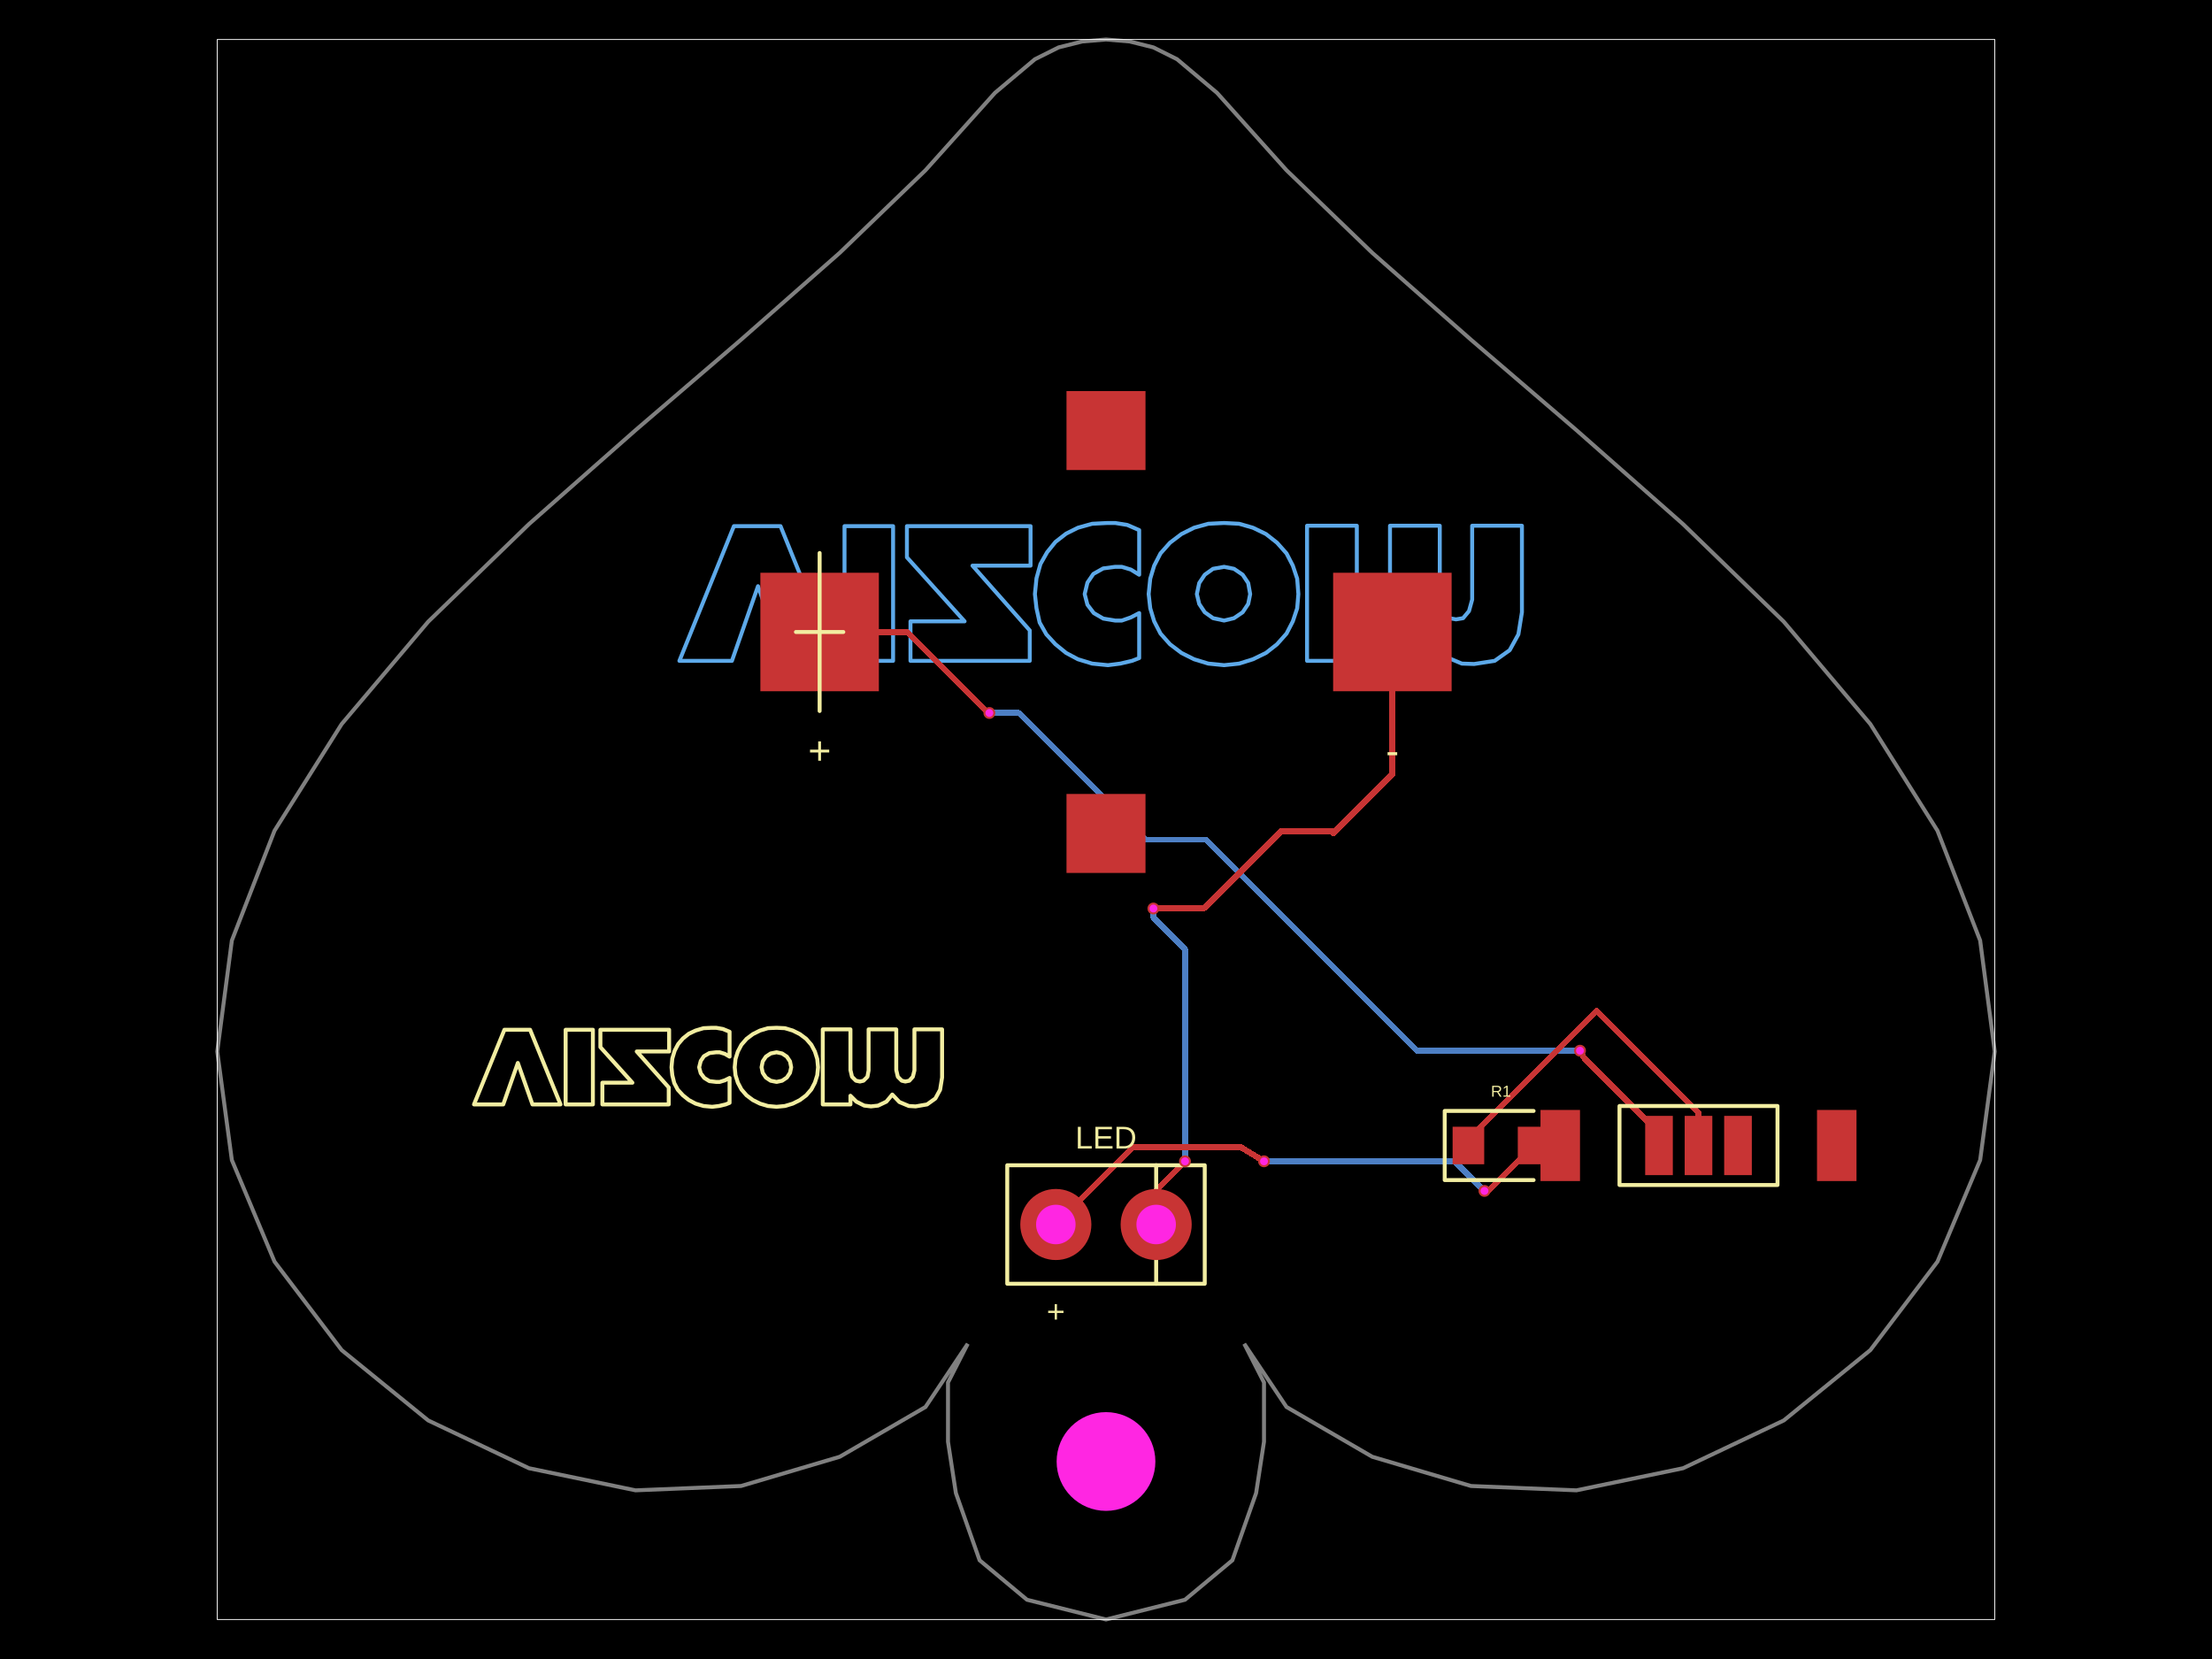
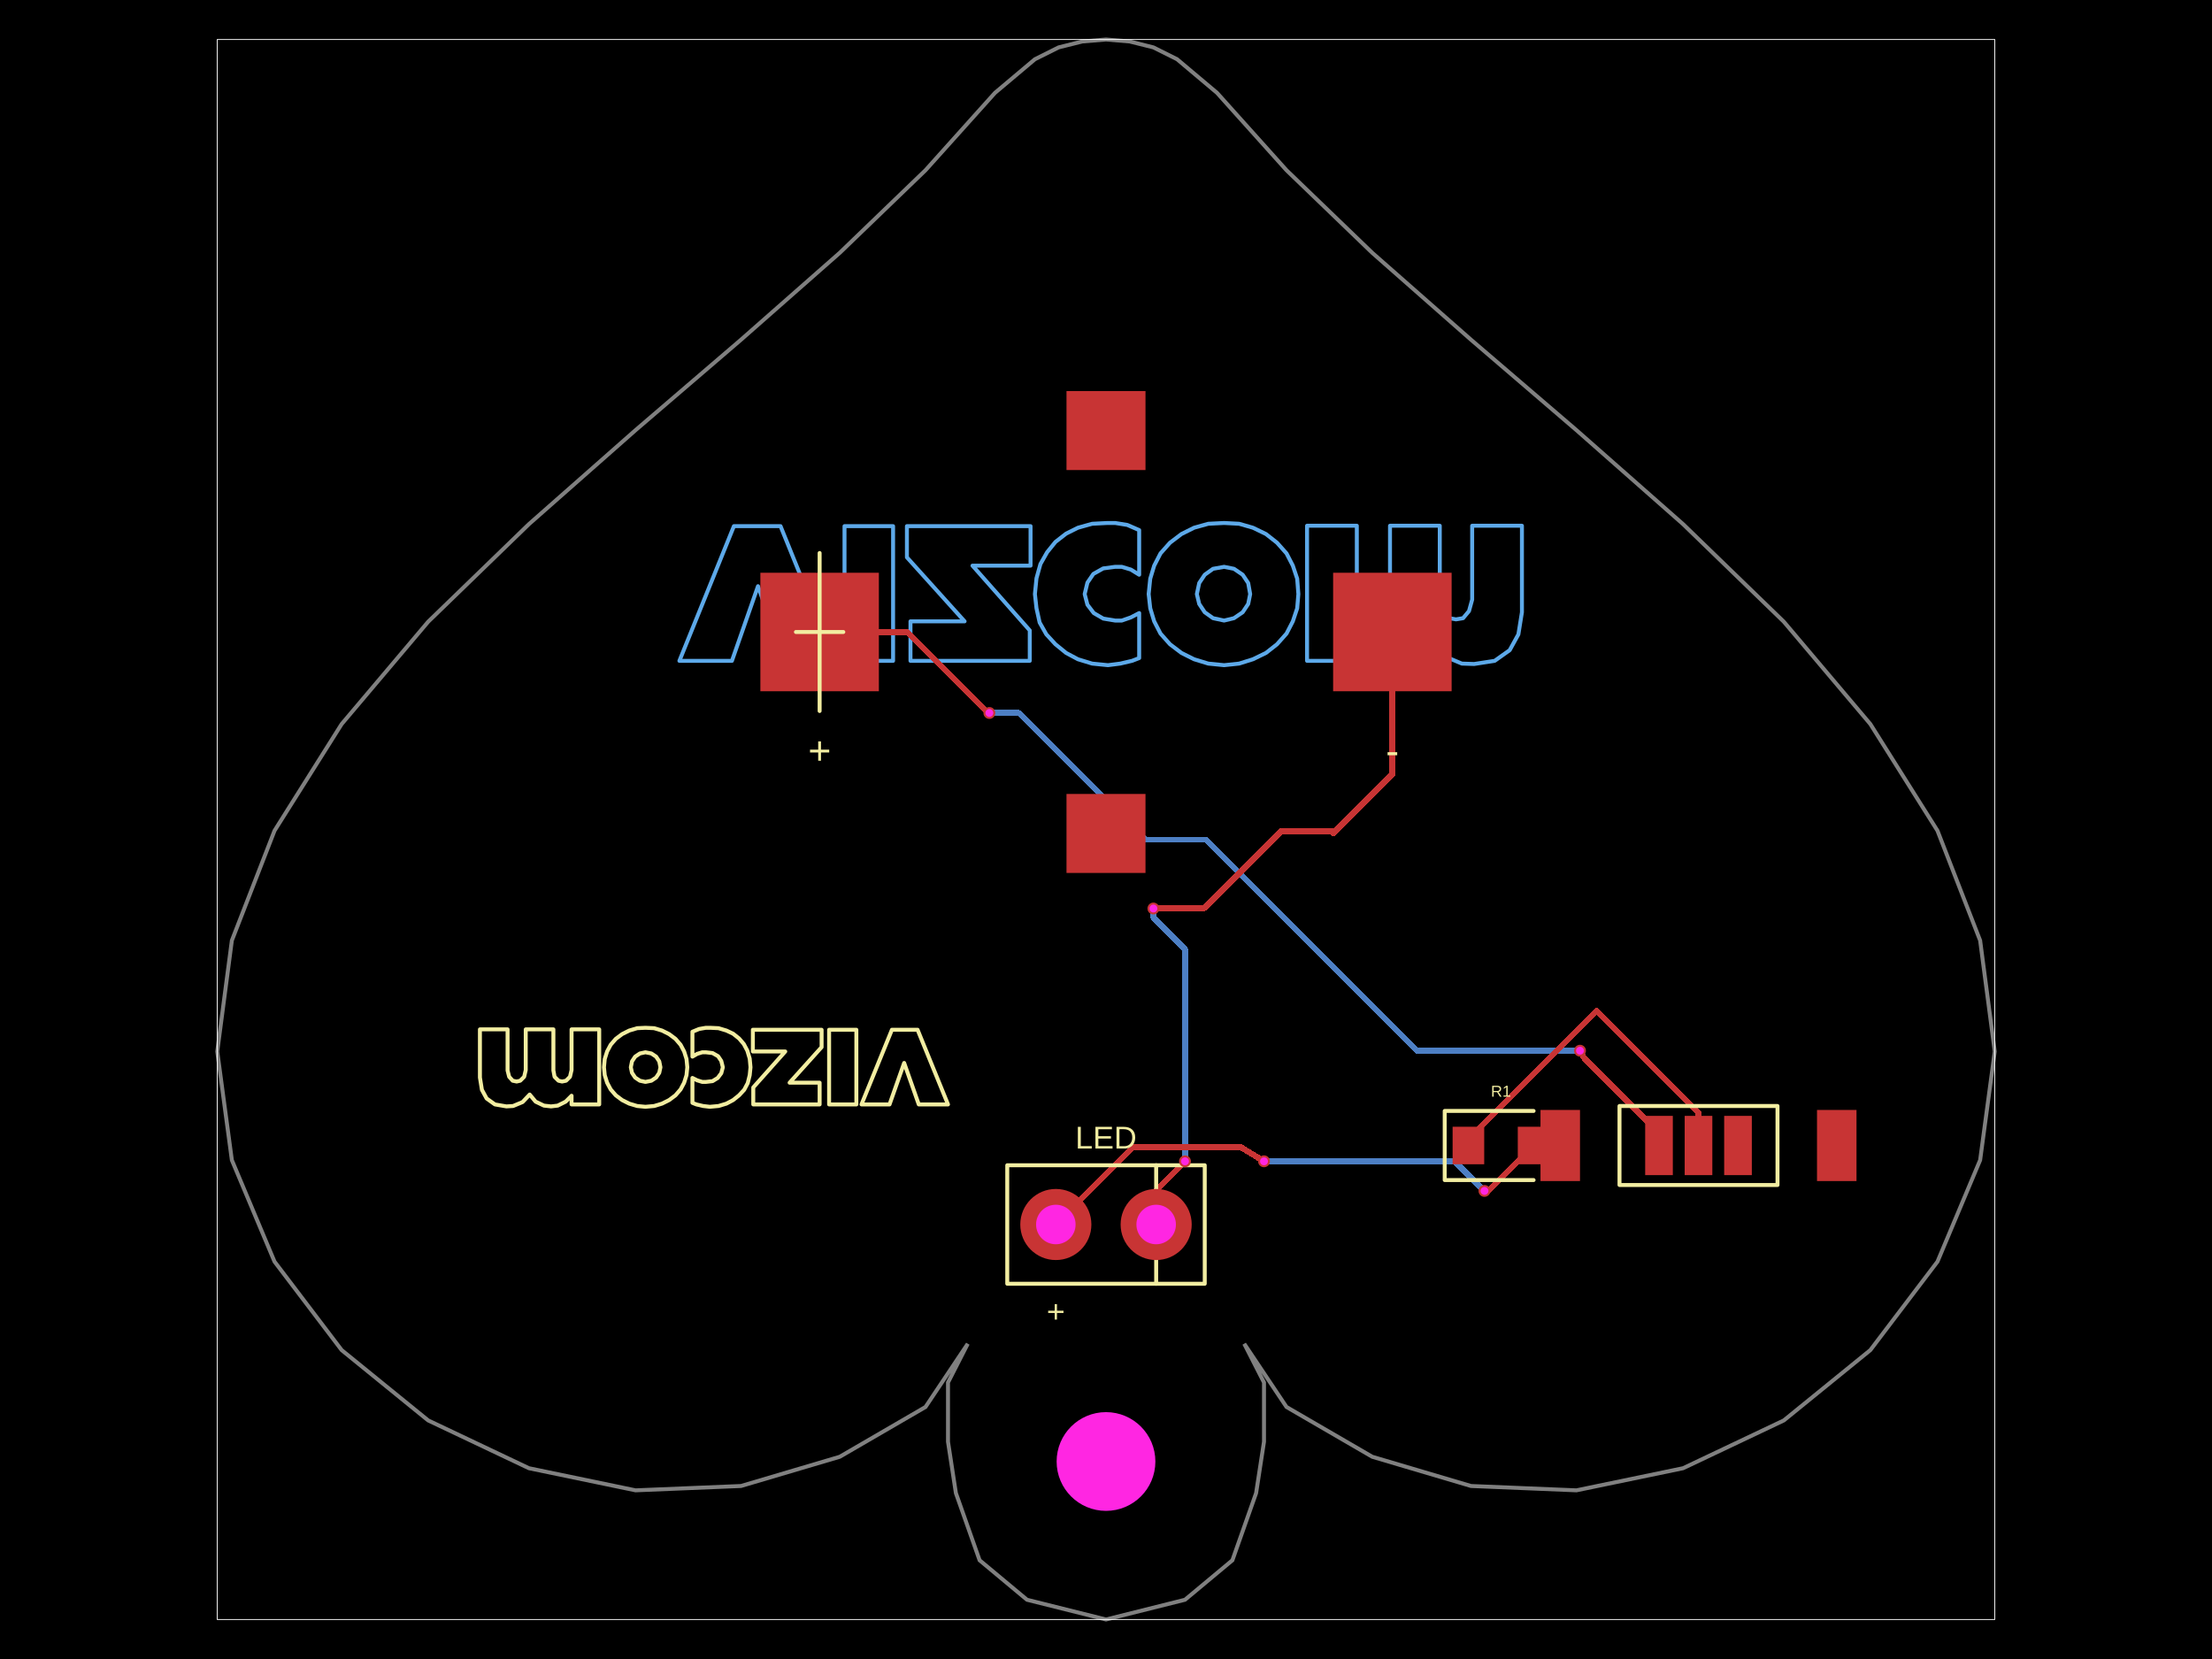
<svg xmlns="http://www.w3.org/2000/svg" width="800" height="600" data-software-used-string="@tscircuit/core@0.0.1112">
  <style />
  <rect class="boundary" x="0" y="0" fill="#000" width="800" height="600" data-type="pcb_background" data-pcb-layer="global" />
  <rect class="pcb-boundary" fill="none" stroke="#fff" stroke-width="0.3" x="78.571" y="14.286" width="642.857" height="571.429" data-type="pcb_boundary" data-pcb-layer="global" />
  <path class="pcb-board" d="M 400 585.714 L 428.571 578.571 L 445.714 564.286 L 454.286 540 L 457.143 521.429 L 457.143 500 L 450 486 L 465.286 508.857 L 496.286 526.857 L 532 537.429 L 570.143 539 L 608.714 531 L 645.143 513.714 L 676.429 488.286 L 700.714 456.286 L 716.143 419.571 L 721.429 380.286 L 716.143 340.143 L 700.714 300.429 L 676.429 261.857 L 645.143 224.857 L 608.714 189.571 L 570.143 155.571 L 532 122.857 L 496.286 91.429 L 465.286 61.571 L 440.143 33.571 L 425.714 21.429 L 417.143 17.143 L 408.571 15 L 400 14.286 L 391.429 15 L 382.857 17.143 L 374.286 21.429 L 359.857 33.571 L 334.714 61.571 L 303.714 91.429 L 268 122.857 L 229.857 155.571 L 191.286 189.571 L 154.857 224.857 L 123.571 261.857 L 99.286 300.429 L 83.857 340.143 L 78.571 380.286 L 83.857 419.571 L 99.286 456.286 L 123.571 488.286 L 154.857 513.714 L 191.286 531 L 229.857 539 L 268 537.429 L 303.714 526.857 L 334.714 508.857 L 350 486 L 342.857 500 L 342.857 521.429 L 345.714 540 L 354.286 564.286 L 371.429 578.571 Z" fill="none" stroke="rgba(255, 255, 255, 0.5)" stroke-width="1.429" data-type="pcb_board" data-pcb-layer="board" />
  <path class="pcb-trace" stroke="rgb(77, 127, 196)" fill="none" d="M 457.143 420 L 457.143 420" stroke-width="2.143" stroke-linecap="round" stroke-linejoin="round" shape-rendering="crispEdges" data-type="pcb_trace" data-pcb-layer="bottom" />
  <path class="pcb-trace" stroke="rgb(77, 127, 196)" fill="none" d="M 457.143 420 L 526.028 420" stroke-width="2.143" stroke-linecap="round" stroke-linejoin="round" shape-rendering="crispEdges" data-type="pcb_trace" data-pcb-layer="bottom" />
  <path class="pcb-trace" stroke="rgb(77, 127, 196)" fill="none" d="M 526.028 420 L 536.546 430.518" stroke-width="2.143" stroke-linecap="round" stroke-linejoin="round" shape-rendering="crispEdges" data-type="pcb_trace" data-pcb-layer="bottom" />
  <path class="pcb-trace" stroke="rgb(77, 127, 196)" fill="none" d="M 536.546 430.518 L 536.875 430.714" stroke-width="2.143" stroke-linecap="round" stroke-linejoin="round" shape-rendering="crispEdges" data-type="pcb_trace" data-pcb-layer="bottom" />
  <path class="pcb-trace" stroke="rgb(77, 127, 196)" fill="none" d="M 536.875 430.714 L 536.875 430.714" stroke-width="2.143" stroke-linecap="round" stroke-linejoin="round" shape-rendering="crispEdges" data-type="pcb_trace" data-pcb-layer="bottom" />
  <path class="pcb-trace" stroke="rgb(77, 127, 196)" fill="none" d="M 428.571 420 L 428.571 420" stroke-width="2.143" stroke-linecap="round" stroke-linejoin="round" shape-rendering="crispEdges" data-type="pcb_trace" data-pcb-layer="bottom" />
  <path class="pcb-trace" stroke="rgb(77, 127, 196)" fill="none" d="M 428.571 420 L 428.571 343.318" stroke-width="2.143" stroke-linecap="round" stroke-linejoin="round" shape-rendering="crispEdges" data-type="pcb_trace" data-pcb-layer="bottom" />
  <path class="pcb-trace" stroke="rgb(77, 127, 196)" fill="none" d="M 428.571 343.318 L 417.143 331.89" stroke-width="2.143" stroke-linecap="round" stroke-linejoin="round" shape-rendering="crispEdges" data-type="pcb_trace" data-pcb-layer="bottom" />
  <path class="pcb-trace" stroke="rgb(77, 127, 196)" fill="none" d="M 417.143 331.89 L 417.143 328.571" stroke-width="2.143" stroke-linecap="round" stroke-linejoin="round" shape-rendering="crispEdges" data-type="pcb_trace" data-pcb-layer="bottom" />
  <path class="pcb-trace" stroke="rgb(77, 127, 196)" fill="none" d="M 417.143 328.571 L 417.143 328.571" stroke-width="2.143" stroke-linecap="round" stroke-linejoin="round" shape-rendering="crispEdges" data-type="pcb_trace" data-pcb-layer="bottom" />
  <path class="pcb-trace" stroke="rgb(77, 127, 196)" fill="none" d="M 414.286 303.684 L 436.184 303.684" stroke-width="2.143" stroke-linecap="round" stroke-linejoin="round" shape-rendering="crispEdges" data-type="pcb_trace" data-pcb-layer="bottom" />
  <path class="pcb-trace" stroke="rgb(77, 127, 196)" fill="none" d="M 436.184 303.684 L 448.214 315.714" stroke-width="2.143" stroke-linecap="round" stroke-linejoin="round" shape-rendering="crispEdges" data-type="pcb_trace" data-pcb-layer="bottom" />
  <path class="pcb-trace" stroke="rgb(77, 127, 196)" fill="none" d="M 357.821 257.857 L 357.821 257.857" stroke-width="2.143" stroke-linecap="round" stroke-linejoin="round" shape-rendering="crispEdges" data-type="pcb_trace" data-pcb-layer="bottom" />
  <path class="pcb-trace" stroke="rgb(77, 127, 196)" fill="none" d="M 357.821 257.857 L 368.5 257.857" stroke-width="2.143" stroke-linecap="round" stroke-linejoin="round" shape-rendering="crispEdges" data-type="pcb_trace" data-pcb-layer="bottom" />
  <path class="pcb-trace" stroke="rgb(77, 127, 196)" fill="none" d="M 368.5 257.857 L 414.286 303.643" stroke-width="2.143" stroke-linecap="round" stroke-linejoin="round" shape-rendering="crispEdges" data-type="pcb_trace" data-pcb-layer="bottom" />
  <path class="pcb-trace" stroke="rgb(77, 127, 196)" fill="none" d="M 571.429 380 L 571.429 380" stroke-width="2.143" stroke-linecap="round" stroke-linejoin="round" shape-rendering="crispEdges" data-type="pcb_trace" data-pcb-layer="bottom" />
  <path class="pcb-trace" stroke="rgb(77, 127, 196)" fill="none" d="M 571.429 380 L 512.5 380" stroke-width="2.143" stroke-linecap="round" stroke-linejoin="round" shape-rendering="crispEdges" data-type="pcb_trace" data-pcb-layer="bottom" />
  <path class="pcb-trace" stroke="rgb(77, 127, 196)" fill="none" d="M 512.5 380 L 448.214 315.714" stroke-width="2.143" stroke-linecap="round" stroke-linejoin="round" shape-rendering="crispEdges" data-type="pcb_trace" data-pcb-layer="bottom" />
  <path class="pcb-silkscreen pcb-silkscreen-bottom" d="M 265.429 190.286 L 245.714 239 L 264.714 239 L 274.143 212 L 283.714 239 L 302 239 L 282.286 190.286 L 265.429 190.286 Z" fill="none" stroke="#5da9e9" stroke-width="1.429" stroke-linecap="round" stroke-linejoin="round" data-pcb-component-id="null" data-pcb-silkscreen-path-id="pcb_silkscreen_path_13" data-type="pcb_silkscreen_path" data-pcb-layer="bottom" />
  <path class="pcb-silkscreen pcb-silkscreen-bottom" d="M 323 190.286 L 305.429 190.286 L 305.429 239 L 323 239 L 323 190.286 Z" fill="none" stroke="#5da9e9" stroke-width="1.429" stroke-linecap="round" stroke-linejoin="round" data-pcb-component-id="null" data-pcb-silkscreen-path-id="pcb_silkscreen_path_14" data-type="pcb_silkscreen_path" data-pcb-layer="bottom" />
  <path class="pcb-silkscreen pcb-silkscreen-bottom" d="M 372.429 239 L 372.429 228 L 351.714 204.571 L 372.714 204.571 L 372.714 190.286 L 328 190.286 L 328 201.571 L 348.857 224.714 L 329.286 224.714 L 329.286 239 L 372.429 239 Z" fill="none" stroke="#5da9e9" stroke-width="1.429" stroke-linecap="round" stroke-linejoin="round" data-pcb-component-id="null" data-pcb-silkscreen-path-id="pcb_silkscreen_path_15" data-type="pcb_silkscreen_path" data-pcb-layer="bottom" />
  <path class="pcb-silkscreen pcb-silkscreen-bottom" d="M 374.286 214.857 L 374.857 220 L 376 225.143 L 378.429 229.429 L 381.714 233 L 385.571 236.143 L 389.857 238.429 L 395 240 L 400.714 240.571 L 405.143 240 L 409.429 239 L 412 238 L 412 221.714 L 409 223.286 L 405.714 224.429 L 403.286 224.429 L 399 223.714 L 395.571 221.714 L 393.286 218.714 L 392.286 214.857 L 393.286 210.714 L 395.429 207.571 L 399 205.571 L 403.286 205 L 405.714 205 L 409 206 L 412 207.857 L 412 191.714 L 407.714 189.857 L 403.286 189.143 L 400.571 189.143 L 395 189.429 L 389.857 190.857 L 385.571 193 L 381.714 196 L 378.714 199.714 L 376.286 204 L 374.857 209.143 L 374.286 214.857 Z" fill="none" stroke="#5da9e9" stroke-width="1.429" stroke-linecap="round" stroke-linejoin="round" data-pcb-component-id="null" data-pcb-silkscreen-path-id="pcb_silkscreen_path_16" data-type="pcb_silkscreen_path" data-pcb-layer="bottom" />
  <path class="pcb-silkscreen pcb-silkscreen-bottom" d="M 442.714 240.571 L 448.143 240 L 453.143 238.429 L 457.857 236.143 L 461.857 233 L 465.286 229.143 L 467.571 224.714 L 469.143 220 L 469.571 214.857 L 469.143 209.286 L 467.571 204.571 L 465.286 200.143 L 461.857 196.286 L 457.857 193.143 L 453.143 190.857 L 448.143 189.429 L 442.714 189.143 L 437 189.429 L 431.857 190.857 L 427.286 193.143 L 423.143 196.286 L 419.714 200.143 L 417.429 204.571 L 416 209.286 L 415.429 214.857 L 416 220 L 417.429 224.714 L 419.714 229.143 L 423.143 233 L 427.286 236.143 L 431.857 238.429 L 437 240 L 442.714 240.571 Z" fill="none" stroke="#5da9e9" stroke-width="1.429" stroke-linecap="round" stroke-linejoin="round" data-pcb-component-id="null" data-pcb-silkscreen-path-id="pcb_silkscreen_path_17" data-type="pcb_silkscreen_path" data-pcb-layer="bottom" />
  <path class="pcb-silkscreen pcb-silkscreen-bottom" d="M 442.714 224.429 L 438.714 223.571 L 435.714 221.429 L 433.714 218.429 L 432.857 214.857 L 433.714 210.857 L 435.714 207.857 L 438.714 205.714 L 442.714 205 L 446.286 205.714 L 449.429 207.857 L 451.429 210.857 L 452.143 214.857 L 451.429 218.429 L 449.429 221.429 L 446.286 223.571 L 442.714 224.429 Z" fill="none" stroke="#5da9e9" stroke-width="1.429" stroke-linecap="round" stroke-linejoin="round" data-pcb-component-id="null" data-pcb-silkscreen-path-id="pcb_silkscreen_path_18" data-type="pcb_silkscreen_path" data-pcb-layer="bottom" />
  <path class="pcb-silkscreen pcb-silkscreen-bottom" d="M 490.714 216.571 L 490.714 190.143 L 472.714 190.143 L 472.714 239 L 490.714 239 L 490.714 233.286 L 494.571 237.143 L 499.714 239.714 L 504.143 240.143 L 508.714 239.714 L 514.143 237.143 L 518 232.429 L 522.571 237.429 L 528.714 240 L 533.143 240.143 L 540.571 239 L 546 235.143 L 549.143 229.429 L 550.429 221.429 L 550.429 190.143 L 532.429 190.143 L 532.429 216.857 L 531.286 221 L 529.143 223.571 L 526.571 224 L 524.143 223.571 L 521.571 221 L 520.714 216.571 L 520.714 190.143 L 502.714 190.143 L 502.714 216.857 L 501.857 221 L 499.286 223.571 L 497 224 L 494.429 223.571 L 491.714 221 L 490.714 216.571 Z" fill="none" stroke="#5da9e9" stroke-width="1.429" stroke-linecap="round" stroke-linejoin="round" data-pcb-component-id="null" data-pcb-silkscreen-path-id="pcb_silkscreen_path_19" data-type="pcb_silkscreen_path" data-pcb-layer="bottom" />
  <rect class="pcb-pad" fill="rgb(200, 52, 52)" x="275" y="207.143" width="42.857" height="42.857" data-type="pcb_smtpad" data-pcb-layer="top" />
  <rect class="pcb-pad" fill="rgb(200, 52, 52)" x="482.143" y="207.143" width="42.857" height="42.857" data-type="pcb_smtpad" data-pcb-layer="top" />
  <rect class="pcb-pad" fill="rgb(200, 52, 52)" x="385.714" y="287.143" width="28.571" height="28.571" data-type="pcb_smtpad" data-pcb-layer="top" />
  <rect class="pcb-pad" fill="rgb(200, 52, 52)" x="385.714" y="141.429" width="28.571" height="28.571" data-type="pcb_smtpad" data-pcb-layer="top" />
  <rect class="pcb-pad" fill="rgb(200, 52, 52)" x="595" y="403.571" width="10" height="21.429" data-type="pcb_smtpad" data-pcb-layer="top" />
  <rect class="pcb-pad" fill="rgb(200, 52, 52)" x="609.286" y="403.571" width="10" height="21.429" data-type="pcb_smtpad" data-pcb-layer="top" />
  <rect class="pcb-pad" fill="rgb(200, 52, 52)" x="623.571" y="403.571" width="10" height="21.429" data-type="pcb_smtpad" data-pcb-layer="top" />
  <rect class="pcb-pad" fill="rgb(200, 52, 52)" x="557.143" y="401.429" width="14.286" height="25.714" data-type="pcb_smtpad" data-pcb-layer="top" />
  <rect class="pcb-pad" fill="rgb(200, 52, 52)" x="657.143" y="401.429" width="14.286" height="25.714" data-type="pcb_smtpad" data-pcb-layer="top" />
  <rect class="pcb-pad" fill="rgb(200, 52, 52)" x="525.357" y="407.5" width="11.429" height="13.571" data-type="pcb_smtpad" data-pcb-layer="top" />
  <rect class="pcb-pad" fill="rgb(200, 52, 52)" x="548.929" y="407.5" width="11.429" height="13.571" data-type="pcb_smtpad" data-pcb-layer="top" />
  <path class="pcb-trace" stroke="rgb(200, 52, 52)" fill="none" d="M 381.857 442.857 L 409.766 414.948" stroke-width="2.143" stroke-linecap="round" stroke-linejoin="round" shape-rendering="crispEdges" data-type="pcb_trace" data-pcb-layer="top" />
  <path class="pcb-trace" stroke="rgb(200, 52, 52)" fill="none" d="M 409.766 414.948 L 448.865 414.948" stroke-width="2.143" stroke-linecap="round" stroke-linejoin="round" shape-rendering="crispEdges" data-type="pcb_trace" data-pcb-layer="top" />
  <path class="pcb-trace" stroke="rgb(200, 52, 52)" fill="none" d="M 448.865 414.948 L 457.143 420" stroke-width="2.143" stroke-linecap="round" stroke-linejoin="round" shape-rendering="crispEdges" data-type="pcb_trace" data-pcb-layer="top" />
  <path class="pcb-trace" stroke="rgb(200, 52, 52)" fill="none" d="M 457.143 420 L 457.143 420" stroke-width="2.143" stroke-linecap="round" stroke-linejoin="round" shape-rendering="crispEdges" data-type="pcb_trace" data-pcb-layer="top" />
  <path class="pcb-trace" stroke="rgb(200, 52, 52)" fill="none" d="M 536.875 430.714 L 536.875 430.714" stroke-width="2.143" stroke-linecap="round" stroke-linejoin="round" shape-rendering="crispEdges" data-type="pcb_trace" data-pcb-layer="top" />
  <path class="pcb-trace" stroke="rgb(200, 52, 52)" fill="none" d="M 536.875 430.714 L 538.214 430.714" stroke-width="2.143" stroke-linecap="round" stroke-linejoin="round" shape-rendering="crispEdges" data-type="pcb_trace" data-pcb-layer="top" />
  <path class="pcb-trace" stroke="rgb(200, 52, 52)" fill="none" d="M 538.214 430.714 L 554.643 414.286" stroke-width="2.143" stroke-linecap="round" stroke-linejoin="round" shape-rendering="crispEdges" data-type="pcb_trace" data-pcb-layer="top" />
  <path class="pcb-trace" stroke="rgb(200, 52, 52)" fill="none" d="M 531.071 414.286 L 531.071 411.995" stroke-width="2.143" stroke-linecap="round" stroke-linejoin="round" shape-rendering="crispEdges" data-type="pcb_trace" data-pcb-layer="top" />
  <path class="pcb-trace" stroke="rgb(200, 52, 52)" fill="none" d="M 531.071 411.995 L 577.433 365.633" stroke-width="2.143" stroke-linecap="round" stroke-linejoin="round" shape-rendering="crispEdges" data-type="pcb_trace" data-pcb-layer="top" />
  <path class="pcb-trace" stroke="rgb(200, 52, 52)" fill="none" d="M 577.433 365.633 L 614.286 402.486" stroke-width="2.143" stroke-linecap="round" stroke-linejoin="round" shape-rendering="crispEdges" data-type="pcb_trace" data-pcb-layer="top" />
  <path class="pcb-trace" stroke="rgb(200, 52, 52)" fill="none" d="M 614.286 402.486 L 614.286 414.286" stroke-width="2.143" stroke-linecap="round" stroke-linejoin="round" shape-rendering="crispEdges" data-type="pcb_trace" data-pcb-layer="top" />
  <path class="pcb-trace" stroke="rgb(200, 52, 52)" fill="none" d="M 482.143 300.677 L 463.252 300.677" stroke-width="2.143" stroke-linecap="round" stroke-linejoin="round" shape-rendering="crispEdges" data-type="pcb_trace" data-pcb-layer="top" />
  <path class="pcb-trace" stroke="rgb(200, 52, 52)" fill="none" d="M 463.252 300.677 L 448.214 315.714" stroke-width="2.143" stroke-linecap="round" stroke-linejoin="round" shape-rendering="crispEdges" data-type="pcb_trace" data-pcb-layer="top" />
  <path class="pcb-trace" stroke="rgb(200, 52, 52)" fill="none" d="M 503.571 228.571 L 503.571 280" stroke-width="2.143" stroke-linecap="round" stroke-linejoin="round" shape-rendering="crispEdges" data-type="pcb_trace" data-pcb-layer="top" />
  <path class="pcb-trace" stroke="rgb(200, 52, 52)" fill="none" d="M 503.571 280 L 482.143 301.429" stroke-width="2.143" stroke-linecap="round" stroke-linejoin="round" shape-rendering="crispEdges" data-type="pcb_trace" data-pcb-layer="top" />
  <path class="pcb-trace" stroke="rgb(200, 52, 52)" fill="none" d="M 418.143 442.857 L 418.143 430.429" stroke-width="2.143" stroke-linecap="round" stroke-linejoin="round" shape-rendering="crispEdges" data-type="pcb_trace" data-pcb-layer="top" />
  <path class="pcb-trace" stroke="rgb(200, 52, 52)" fill="none" d="M 418.143 430.429 L 427.031 421.54" stroke-width="2.143" stroke-linecap="round" stroke-linejoin="round" shape-rendering="crispEdges" data-type="pcb_trace" data-pcb-layer="top" />
  <path class="pcb-trace" stroke="rgb(200, 52, 52)" fill="none" d="M 427.031 421.54 L 428.571 420" stroke-width="2.143" stroke-linecap="round" stroke-linejoin="round" shape-rendering="crispEdges" data-type="pcb_trace" data-pcb-layer="top" />
  <path class="pcb-trace" stroke="rgb(200, 52, 52)" fill="none" d="M 428.571 420 L 428.571 420" stroke-width="2.143" stroke-linecap="round" stroke-linejoin="round" shape-rendering="crispEdges" data-type="pcb_trace" data-pcb-layer="top" />
  <path class="pcb-trace" stroke="rgb(200, 52, 52)" fill="none" d="M 417.143 328.571 L 417.143 328.571" stroke-width="2.143" stroke-linecap="round" stroke-linejoin="round" shape-rendering="crispEdges" data-type="pcb_trace" data-pcb-layer="top" />
  <path class="pcb-trace" stroke="rgb(200, 52, 52)" fill="none" d="M 417.143 328.571 L 435.357 328.571" stroke-width="2.143" stroke-linecap="round" stroke-linejoin="round" shape-rendering="crispEdges" data-type="pcb_trace" data-pcb-layer="top" />
  <path class="pcb-trace" stroke="rgb(200, 52, 52)" fill="none" d="M 435.357 328.571 L 448.214 315.714" stroke-width="2.143" stroke-linecap="round" stroke-linejoin="round" shape-rendering="crispEdges" data-type="pcb_trace" data-pcb-layer="top" />
  <path class="pcb-trace" stroke="rgb(200, 52, 52)" fill="none" d="M 296.429 228.571 L 328.118 228.571" stroke-width="2.143" stroke-linecap="round" stroke-linejoin="round" shape-rendering="crispEdges" data-type="pcb_trace" data-pcb-layer="top" />
  <path class="pcb-trace" stroke="rgb(200, 52, 52)" fill="none" d="M 328.118 228.571 L 356.259 256.712" stroke-width="2.143" stroke-linecap="round" stroke-linejoin="round" shape-rendering="crispEdges" data-type="pcb_trace" data-pcb-layer="top" />
  <path class="pcb-trace" stroke="rgb(200, 52, 52)" fill="none" d="M 356.259 256.712 L 357.821 257.857" stroke-width="2.143" stroke-linecap="round" stroke-linejoin="round" shape-rendering="crispEdges" data-type="pcb_trace" data-pcb-layer="top" />
  <path class="pcb-trace" stroke="rgb(200, 52, 52)" fill="none" d="M 357.821 257.857 L 357.821 257.857" stroke-width="2.143" stroke-linecap="round" stroke-linejoin="round" shape-rendering="crispEdges" data-type="pcb_trace" data-pcb-layer="top" />
  <path class="pcb-trace" stroke="rgb(200, 52, 52)" fill="none" d="M 600 414.286 L 600 409.708" stroke-width="2.143" stroke-linecap="round" stroke-linejoin="round" shape-rendering="crispEdges" data-type="pcb_trace" data-pcb-layer="top" />
  <path class="pcb-trace" stroke="rgb(200, 52, 52)" fill="none" d="M 600 409.708 L 572.933 382.641" stroke-width="2.143" stroke-linecap="round" stroke-linejoin="round" shape-rendering="crispEdges" data-type="pcb_trace" data-pcb-layer="top" />
  <path class="pcb-trace" stroke="rgb(200, 52, 52)" fill="none" d="M 572.933 382.641 L 571.429 380" stroke-width="2.143" stroke-linecap="round" stroke-linejoin="round" shape-rendering="crispEdges" data-type="pcb_trace" data-pcb-layer="top" />
  <path class="pcb-trace" stroke="rgb(200, 52, 52)" fill="none" d="M 571.429 380 L 571.429 380" stroke-width="2.143" stroke-linecap="round" stroke-linejoin="round" shape-rendering="crispEdges" data-type="pcb_trace" data-pcb-layer="top" />
  <path class="pcb-silkscreen pcb-silkscreen-top" d="M 296.429 257.143 L 296.429 200" fill="none" stroke="#f2eda1" stroke-width="1.429" stroke-linecap="round" stroke-linejoin="round" data-pcb-component-id="pcb_component_0" data-pcb-silkscreen-path-id="pcb_silkscreen_path_0" data-type="pcb_silkscreen_path" data-pcb-layer="top" />
  <path class="pcb-silkscreen pcb-silkscreen-top" d="M 287.857 228.571 L 305 228.571" fill="none" stroke="#f2eda1" stroke-width="1.429" stroke-linecap="round" stroke-linejoin="round" data-pcb-component-id="pcb_component_0" data-pcb-silkscreen-path-id="pcb_silkscreen_path_1" data-type="pcb_silkscreen_path" data-pcb-layer="top" />
  <text x="0" y="0" dx="0" dy="0" fill="#f2eda1" font-family="Arial, sans-serif" font-size="14.286" text-anchor="middle" dominant-baseline="central" transform="matrix(1,0,0,1,296.4286,271.4286)" class="pcb-silkscreen-text pcb-silkscreen-top" data-pcb-silkscreen-text-id="pcb_component_0" stroke="none" data-type="pcb_silkscreen_text" data-pcb-layer="top">+</text>
  <text x="0" y="0" dx="0" dy="0" fill="#f2eda1" font-family="Arial, sans-serif" font-size="14.286" text-anchor="middle" dominant-baseline="central" transform="matrix(1,0,0,1,503.5714,271.4286)" class="pcb-silkscreen-text pcb-silkscreen-top" data-pcb-silkscreen-text-id="pcb_component_0" stroke="none" data-type="pcb_silkscreen_text" data-pcb-layer="top">-</text>
  <path class="pcb-silkscreen pcb-silkscreen-top" d="M 585.714 428.571 L 642.857 428.571 L 642.857 400 L 585.714 400 L 585.714 428.571 Z" fill="none" stroke="#f2eda1" stroke-width="1.429" stroke-linecap="round" stroke-linejoin="round" data-pcb-component-id="pcb_component_1" data-pcb-silkscreen-path-id="pcb_silkscreen_path_2" data-type="pcb_silkscreen_path" data-pcb-layer="top" />
  <path class="pcb-silkscreen pcb-silkscreen-top" d="M 554.643 401.786 L 522.5 401.786 L 522.5 426.786 L 554.643 426.786" fill="none" stroke="#f2eda1" stroke-width="1.429" stroke-linecap="round" stroke-linejoin="round" data-pcb-component-id="pcb_component_2" data-pcb-silkscreen-path-id="pcb_silkscreen_path_3" data-type="pcb_silkscreen_path" data-pcb-layer="top" />
  <text x="0" y="0" dx="0" dy="0" fill="#f2eda1" font-family="Arial, sans-serif" font-size="5.714" text-anchor="middle" dominant-baseline="central" transform="matrix(1,0,0,1,542.8571,394.6429)" class="pcb-silkscreen-text pcb-silkscreen-top" data-pcb-silkscreen-text-id="pcb_component_2" stroke="none" data-type="pcb_silkscreen_text" data-pcb-layer="top">R1</text>
  <path class="pcb-silkscreen pcb-silkscreen-top" d="M 364.286 464.286 L 435.714 464.286 L 435.714 421.429 L 364.286 421.429 L 364.286 464.286 Z" fill="none" stroke="#f2eda1" stroke-width="1.429" stroke-linecap="round" stroke-linejoin="round" data-pcb-component-id="pcb_component_3" data-pcb-silkscreen-path-id="pcb_silkscreen_path_4" data-type="pcb_silkscreen_path" data-pcb-layer="top" />
  <path class="pcb-silkscreen pcb-silkscreen-top" d="M 418.143 464.286 L 418.143 421.429" fill="none" stroke="#f2eda1" stroke-width="1.429" stroke-linecap="round" stroke-linejoin="round" data-pcb-component-id="pcb_component_3" data-pcb-silkscreen-path-id="pcb_silkscreen_path_5" data-type="pcb_silkscreen_path" data-pcb-layer="top" />
  <text x="0" y="0" dx="0" dy="0" fill="#f2eda1" font-family="Arial, sans-serif" font-size="11.429" text-anchor="middle" dominant-baseline="central" transform="matrix(1,0,0,1,381.8571,474.2857)" class="pcb-silkscreen-text pcb-silkscreen-top" data-pcb-silkscreen-text-id="pcb_component_3" stroke="none" data-type="pcb_silkscreen_text" data-pcb-layer="top">+</text>
  <text x="0" y="0" dx="0" dy="0" fill="#f2eda1" font-family="Arial, sans-serif" font-size="11.429" text-anchor="middle" dominant-baseline="central" transform="matrix(1,0,0,1,400,411.4286)" class="pcb-silkscreen-text pcb-silkscreen-top" data-pcb-silkscreen-text-id="pcb_component_3" stroke="none" data-type="pcb_silkscreen_text" data-pcb-layer="top">LED</text>
-   <path class="pcb-silkscreen pcb-silkscreen-top" d="M 182.429 372.429 L 171.429 399.429 L 182 399.429 L 187.286 384.429 L 192.571 399.429 L 202.714 399.429 L 191.714 372.429 L 182.429 372.429 Z" fill="none" stroke="#f2eda1" stroke-width="1.429" stroke-linecap="round" stroke-linejoin="round" data-pcb-component-id="null" data-pcb-silkscreen-path-id="pcb_silkscreen_path_6" data-type="pcb_silkscreen_path" data-pcb-layer="top" />
-   <path class="pcb-silkscreen pcb-silkscreen-top" d="M 214.429 372.429 L 204.571 372.429 L 204.571 399.429 L 214.429 399.429 L 214.429 372.429 Z" fill="none" stroke="#f2eda1" stroke-width="1.429" stroke-linecap="round" stroke-linejoin="round" data-pcb-component-id="null" data-pcb-silkscreen-path-id="pcb_silkscreen_path_7" data-type="pcb_silkscreen_path" data-pcb-layer="top" />
-   <path class="pcb-silkscreen pcb-silkscreen-top" d="M 241.857 399.429 L 241.857 393.286 L 230.286 380.286 L 242 380.286 L 242 372.429 L 217.143 372.429 L 217.143 378.714 L 228.714 391.571 L 217.857 391.571 L 217.857 399.429 L 241.857 399.429 Z" fill="none" stroke="#f2eda1" stroke-width="1.429" stroke-linecap="round" stroke-linejoin="round" data-pcb-component-id="null" data-pcb-silkscreen-path-id="pcb_silkscreen_path_8" data-type="pcb_silkscreen_path" data-pcb-layer="top" />
-   <path class="pcb-silkscreen pcb-silkscreen-top" d="M 242.857 386 L 243.143 388.857 L 243.857 391.714 L 245.143 394.143 L 247 396.143 L 249.143 397.857 L 251.571 399.143 L 254.429 400 L 257.571 400.286 L 260 400 L 262.429 399.429 L 263.857 398.857 L 263.857 389.857 L 262.143 390.714 L 260.286 391.286 L 259 391.286 L 256.571 391 L 254.714 389.857 L 253.429 388.143 L 252.857 386 L 253.429 383.714 L 254.571 382 L 256.571 380.857 L 259 380.571 L 260.286 380.571 L 262.143 381.143 L 263.857 382.143 L 263.857 373.143 L 261.429 372.143 L 259 371.714 L 257.429 371.714 L 254.429 371.857 L 251.571 372.714 L 249.143 373.857 L 247 375.571 L 245.286 377.571 L 244 380 L 243.143 382.857 L 242.857 386 Z" fill="none" stroke="#f2eda1" stroke-width="1.429" stroke-linecap="round" stroke-linejoin="round" data-pcb-component-id="null" data-pcb-silkscreen-path-id="pcb_silkscreen_path_9" data-type="pcb_silkscreen_path" data-pcb-layer="top" />
-   <path class="pcb-silkscreen pcb-silkscreen-top" d="M 280.857 400.286 L 283.857 400 L 286.714 399.143 L 289.286 397.857 L 291.571 396.143 L 293.429 394 L 294.714 391.571 L 295.571 388.857 L 295.857 386 L 295.571 383 L 294.714 380.286 L 293.429 377.857 L 291.571 375.714 L 289.286 374 L 286.714 372.714 L 283.857 371.857 L 280.857 371.714 L 277.714 371.857 L 274.857 372.714 L 272.286 374 L 270 375.714 L 268.143 377.857 L 266.857 380.286 L 266 383 L 265.714 386 L 266 388.857 L 266.857 391.571 L 268.143 394 L 270 396.143 L 272.286 397.857 L 274.857 399.143 L 277.714 400 L 280.857 400.286 Z" fill="none" stroke="#f2eda1" stroke-width="1.429" stroke-linecap="round" stroke-linejoin="round" data-pcb-component-id="null" data-pcb-silkscreen-path-id="pcb_silkscreen_path_10" data-type="pcb_silkscreen_path" data-pcb-layer="top" />
-   <path class="pcb-silkscreen pcb-silkscreen-top" d="M 280.857 391.286 L 278.714 390.857 L 277 389.714 L 275.857 388 L 275.429 386 L 275.857 383.857 L 277 382.143 L 278.714 381 L 280.857 380.571 L 282.857 381 L 284.571 382.143 L 285.714 383.857 L 286.143 386 L 285.714 388 L 284.571 389.714 L 282.857 390.857 L 280.857 391.286 Z" fill="none" stroke="#f2eda1" stroke-width="1.429" stroke-linecap="round" stroke-linejoin="round" data-pcb-component-id="null" data-pcb-silkscreen-path-id="pcb_silkscreen_path_11" data-type="pcb_silkscreen_path" data-pcb-layer="top" />
-   <path class="pcb-silkscreen pcb-silkscreen-top" d="M 307.571 387 L 307.571 372.286 L 297.571 372.286 L 297.571 399.429 L 307.571 399.429 L 307.571 396.286 L 309.714 398.429 L 312.571 399.857 L 315 400.143 L 317.571 399.857 L 320.571 398.429 L 322.714 395.857 L 325.286 398.571 L 328.714 400 L 331.143 400.143 L 335.286 399.429 L 338.286 397.286 L 340 394.143 L 340.714 389.714 L 340.714 372.286 L 330.714 372.286 L 330.714 387.143 L 330.143 389.429 L 328.857 390.857 L 327.429 391.143 L 326.143 390.857 L 324.714 389.429 L 324.143 387 L 324.143 372.286 L 314.143 372.286 L 314.143 387.143 L 313.714 389.429 L 312.286 390.857 L 311 391.143 L 309.571 390.857 L 308.143 389.429 L 307.571 387 Z" fill="none" stroke="#f2eda1" stroke-width="1.429" stroke-linecap="round" stroke-linejoin="round" data-pcb-component-id="null" data-pcb-silkscreen-path-id="pcb_silkscreen_path_12" data-type="pcb_silkscreen_path" data-pcb-layer="top" />
+   <path class="pcb-silkscreen pcb-silkscreen-top" d="M 331.857 372.429 L 342.857 399.429 L 332.286 399.429 L 327 384.429 L 321.714 399.429 L 311.571 399.429 L 322.571 372.429 L 331.857 372.429 Z" fill="none" stroke="#f2eda1" stroke-width="1.429" stroke-linecap="round" stroke-linejoin="round" data-pcb-component-id="null" data-pcb-silkscreen-path-id="pcb_silkscreen_path_6" data-type="pcb_silkscreen_path" data-pcb-layer="top" />
+   <path class="pcb-silkscreen pcb-silkscreen-top" d="M 299.857 372.429 L 309.714 372.429 L 309.714 399.429 L 299.857 399.429 L 299.857 372.429 Z" fill="none" stroke="#f2eda1" stroke-width="1.429" stroke-linecap="round" stroke-linejoin="round" data-pcb-component-id="null" data-pcb-silkscreen-path-id="pcb_silkscreen_path_7" data-type="pcb_silkscreen_path" data-pcb-layer="top" />
+   <path class="pcb-silkscreen pcb-silkscreen-top" d="M 272.429 399.429 L 272.429 393.286 L 284 380.286 L 272.286 380.286 L 272.286 372.429 L 297.143 372.429 L 297.143 378.714 L 285.571 391.571 L 296.429 391.571 L 296.429 399.429 L 272.429 399.429 Z" fill="none" stroke="#f2eda1" stroke-width="1.429" stroke-linecap="round" stroke-linejoin="round" data-pcb-component-id="null" data-pcb-silkscreen-path-id="pcb_silkscreen_path_8" data-type="pcb_silkscreen_path" data-pcb-layer="top" />
+   <path class="pcb-silkscreen pcb-silkscreen-top" d="M 271.429 386 L 271.143 388.857 L 270.429 391.714 L 269.143 394.143 L 267.286 396.143 L 265.143 397.857 L 262.714 399.143 L 259.857 400 L 256.714 400.286 L 254.286 400 L 251.857 399.429 L 250.429 398.857 L 250.429 389.857 L 252.143 390.714 L 254 391.286 L 255.286 391.286 L 257.714 391 L 259.571 389.857 L 260.857 388.143 L 261.429 386 L 260.857 383.714 L 259.714 382 L 257.714 380.857 L 255.286 380.571 L 254 380.571 L 252.143 381.143 L 250.429 382.143 L 250.429 373.143 L 252.857 372.143 L 255.286 371.714 L 256.857 371.714 L 259.857 371.857 L 262.714 372.714 L 265.143 373.857 L 267.286 375.571 L 269 377.571 L 270.286 380 L 271.143 382.857 L 271.429 386 Z" fill="none" stroke="#f2eda1" stroke-width="1.429" stroke-linecap="round" stroke-linejoin="round" data-pcb-component-id="null" data-pcb-silkscreen-path-id="pcb_silkscreen_path_9" data-type="pcb_silkscreen_path" data-pcb-layer="top" />
+   <path class="pcb-silkscreen pcb-silkscreen-top" d="M 233.429 400.286 L 230.429 400 L 227.571 399.143 L 225 397.857 L 222.714 396.143 L 220.857 394 L 219.571 391.571 L 218.714 388.857 L 218.429 386 L 218.714 383 L 219.571 380.286 L 220.857 377.857 L 222.714 375.714 L 225 374 L 227.571 372.714 L 230.429 371.857 L 233.429 371.714 L 236.571 371.857 L 239.429 372.714 L 242 374 L 244.286 375.714 L 246.143 377.857 L 247.429 380.286 L 248.286 383 L 248.571 386 L 248.286 388.857 L 247.429 391.571 L 246.143 394 L 244.286 396.143 L 242 397.857 L 239.429 399.143 L 236.571 400 L 233.429 400.286 Z" fill="none" stroke="#f2eda1" stroke-width="1.429" stroke-linecap="round" stroke-linejoin="round" data-pcb-component-id="null" data-pcb-silkscreen-path-id="pcb_silkscreen_path_10" data-type="pcb_silkscreen_path" data-pcb-layer="top" />
+   <path class="pcb-silkscreen pcb-silkscreen-top" d="M 233.429 391.286 L 235.571 390.857 L 237.286 389.714 L 238.429 388 L 238.857 386 L 238.429 383.857 L 237.286 382.143 L 235.571 381 L 233.429 380.571 L 231.429 381 L 229.714 382.143 L 228.571 383.857 L 228.143 386 L 228.571 388 L 229.714 389.714 L 231.429 390.857 L 233.429 391.286 Z" fill="none" stroke="#f2eda1" stroke-width="1.429" stroke-linecap="round" stroke-linejoin="round" data-pcb-component-id="null" data-pcb-silkscreen-path-id="pcb_silkscreen_path_11" data-type="pcb_silkscreen_path" data-pcb-layer="top" />
+   <path class="pcb-silkscreen pcb-silkscreen-top" d="M 206.714 387 L 206.714 372.286 L 216.714 372.286 L 216.714 399.429 L 206.714 399.429 L 206.714 396.286 L 204.571 398.429 L 201.714 399.857 L 199.286 400.143 L 196.714 399.857 L 193.714 398.429 L 191.571 395.857 L 189 398.571 L 185.571 400 L 183.143 400.143 L 179 399.429 L 176 397.286 L 174.286 394.143 L 173.571 389.714 L 173.571 372.286 L 183.571 372.286 L 183.571 387.143 L 184.143 389.429 L 185.429 390.857 L 186.857 391.143 L 188.143 390.857 L 189.571 389.429 L 190.143 387 L 190.143 372.286 L 200.143 372.286 L 200.143 387.143 L 200.571 389.429 L 202 390.857 L 203.286 391.143 L 204.714 390.857 L 206.143 389.429 L 206.714 387 Z" fill="none" stroke="#f2eda1" stroke-width="1.429" stroke-linecap="round" stroke-linejoin="round" data-pcb-component-id="null" data-pcb-silkscreen-path-id="pcb_silkscreen_path_12" data-type="pcb_silkscreen_path" data-pcb-layer="top" />
  <g data-type="pcb_plated_hole" data-pcb-layer="through">
    <circle class="pcb-hole-outer" fill="rgb(200, 52, 52)" cx="381.857" cy="442.857" r="12.857" data-type="pcb_plated_hole" data-pcb-layer="top" />
    <circle class="pcb-hole-inner" fill="#FF26E2" cx="381.857" cy="442.857" r="7.143" data-type="pcb_plated_hole_drill" data-pcb-layer="drill" />
  </g>
  <g data-type="pcb_plated_hole" data-pcb-layer="through">
    <circle class="pcb-hole-outer" fill="rgb(200, 52, 52)" cx="418.143" cy="442.857" r="12.857" data-type="pcb_plated_hole" data-pcb-layer="top" />
    <circle class="pcb-hole-inner" fill="#FF26E2" cx="418.143" cy="442.857" r="7.143" data-type="pcb_plated_hole_drill" data-pcb-layer="drill" />
  </g>
  <g data-type="pcb_via" data-pcb-layer="through">
    <circle class="pcb-hole-outer" fill="rgb(200, 52, 52)" cx="457.143" cy="420" r="2.143" data-type="pcb_via" data-pcb-layer="top" />
    <circle class="pcb-hole-inner" fill="#FF26E2" cx="457.143" cy="420" r="1.429" data-type="pcb_via" data-pcb-layer="drill" />
  </g>
  <g data-type="pcb_via" data-pcb-layer="through">
    <circle class="pcb-hole-outer" fill="rgb(200, 52, 52)" cx="536.875" cy="430.714" r="2.143" data-type="pcb_via" data-pcb-layer="top" />
    <circle class="pcb-hole-inner" fill="#FF26E2" cx="536.875" cy="430.714" r="1.429" data-type="pcb_via" data-pcb-layer="drill" />
  </g>
  <g data-type="pcb_via" data-pcb-layer="through">
    <circle class="pcb-hole-outer" fill="rgb(200, 52, 52)" cx="428.571" cy="420" r="2.143" data-type="pcb_via" data-pcb-layer="top" />
    <circle class="pcb-hole-inner" fill="#FF26E2" cx="428.571" cy="420" r="1.429" data-type="pcb_via" data-pcb-layer="drill" />
  </g>
  <g data-type="pcb_via" data-pcb-layer="through">
    <circle class="pcb-hole-outer" fill="rgb(200, 52, 52)" cx="417.143" cy="328.571" r="2.143" data-type="pcb_via" data-pcb-layer="top" />
    <circle class="pcb-hole-inner" fill="#FF26E2" cx="417.143" cy="328.571" r="1.429" data-type="pcb_via" data-pcb-layer="drill" />
  </g>
  <g data-type="pcb_via" data-pcb-layer="through">
    <circle class="pcb-hole-outer" fill="rgb(200, 52, 52)" cx="357.821" cy="257.857" r="2.143" data-type="pcb_via" data-pcb-layer="top" />
    <circle class="pcb-hole-inner" fill="#FF26E2" cx="357.821" cy="257.857" r="1.429" data-type="pcb_via" data-pcb-layer="drill" />
  </g>
  <g data-type="pcb_via" data-pcb-layer="through">
    <circle class="pcb-hole-outer" fill="rgb(200, 52, 52)" cx="571.429" cy="380" r="2.143" data-type="pcb_via" data-pcb-layer="top" />
    <circle class="pcb-hole-inner" fill="#FF26E2" cx="571.429" cy="380" r="1.429" data-type="pcb_via" data-pcb-layer="drill" />
  </g>
  <circle class="pcb-hole" cx="400" cy="528.571" r="17.857" fill="#FF26E2" data-type="pcb_hole" data-pcb-layer="drill" />
</svg>
